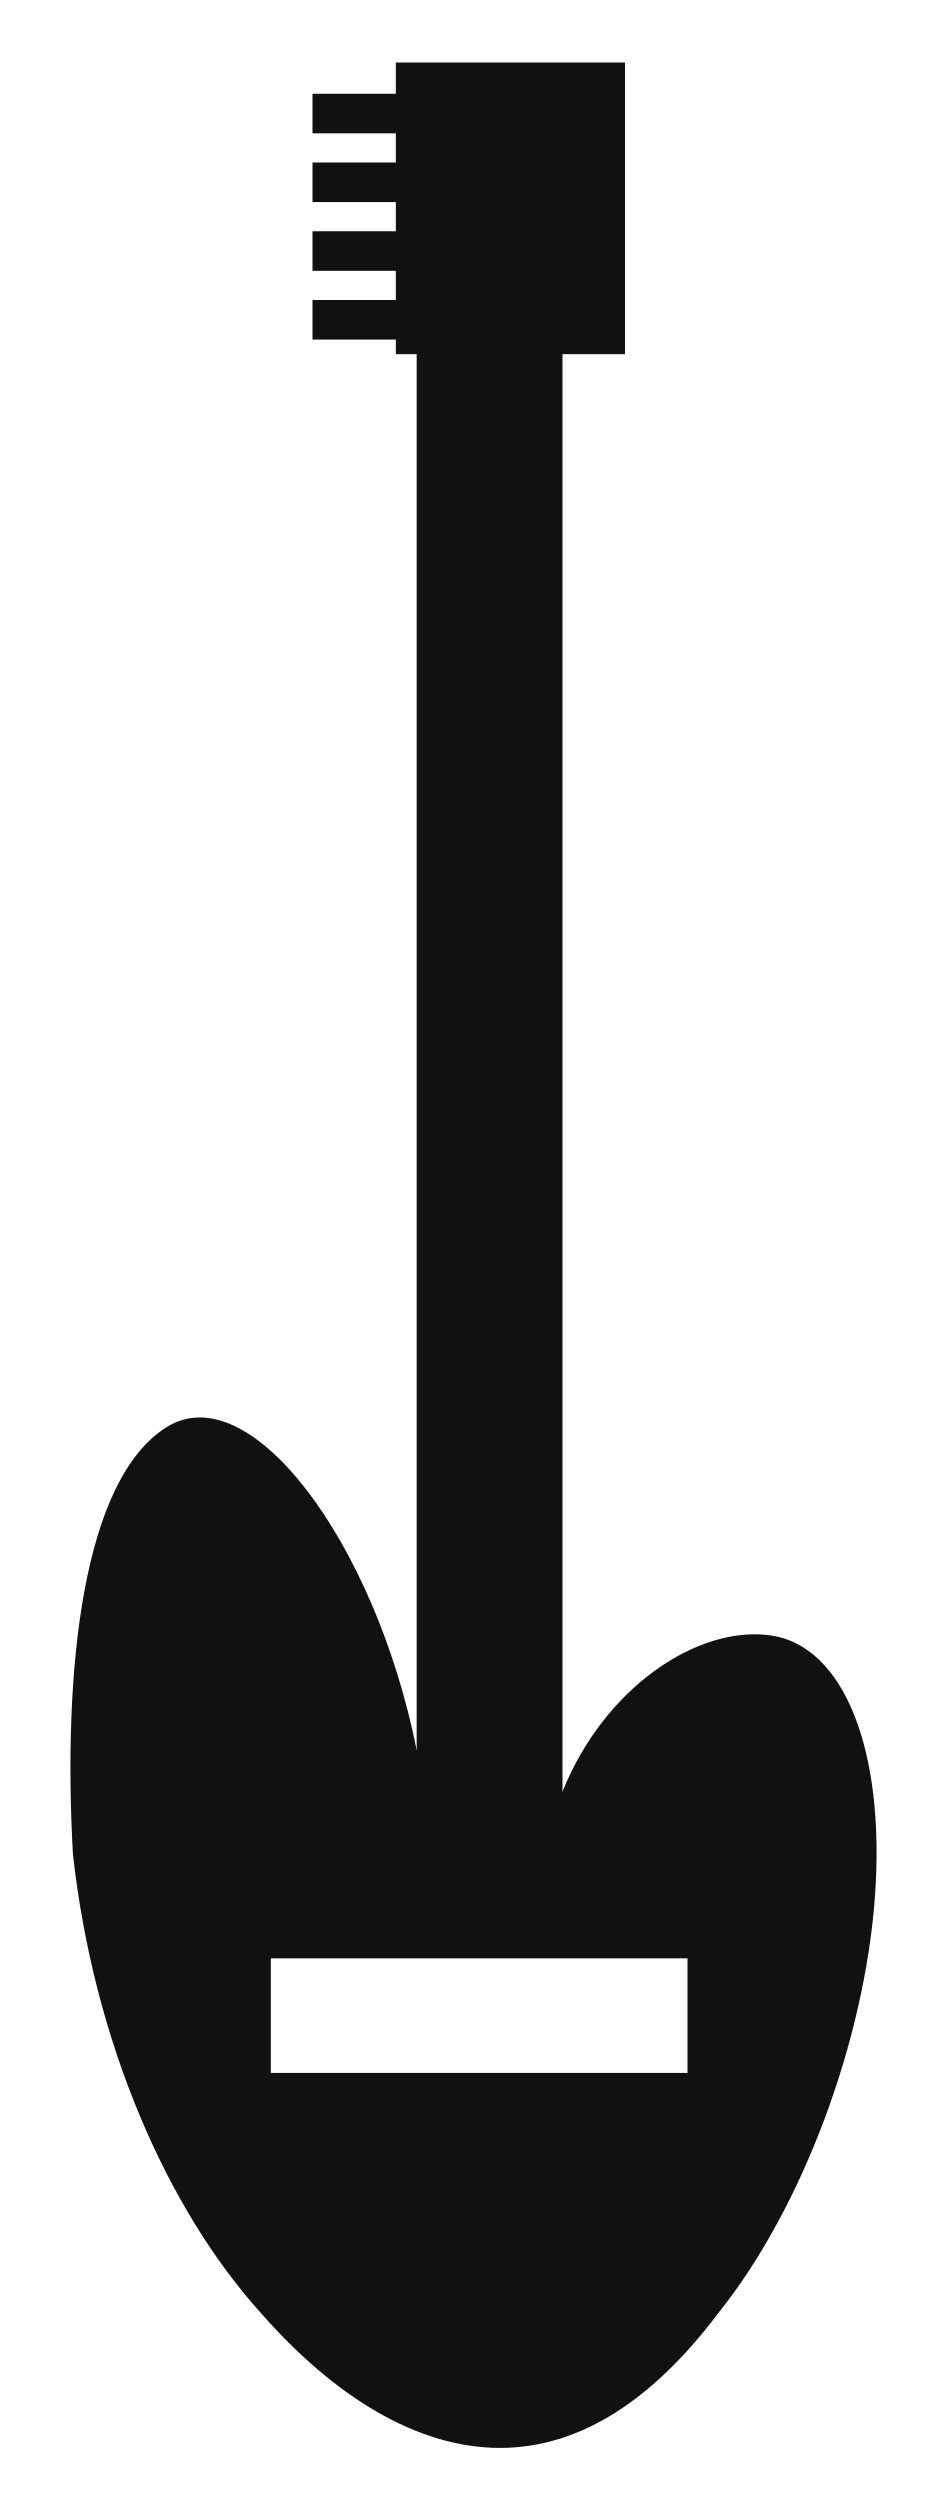
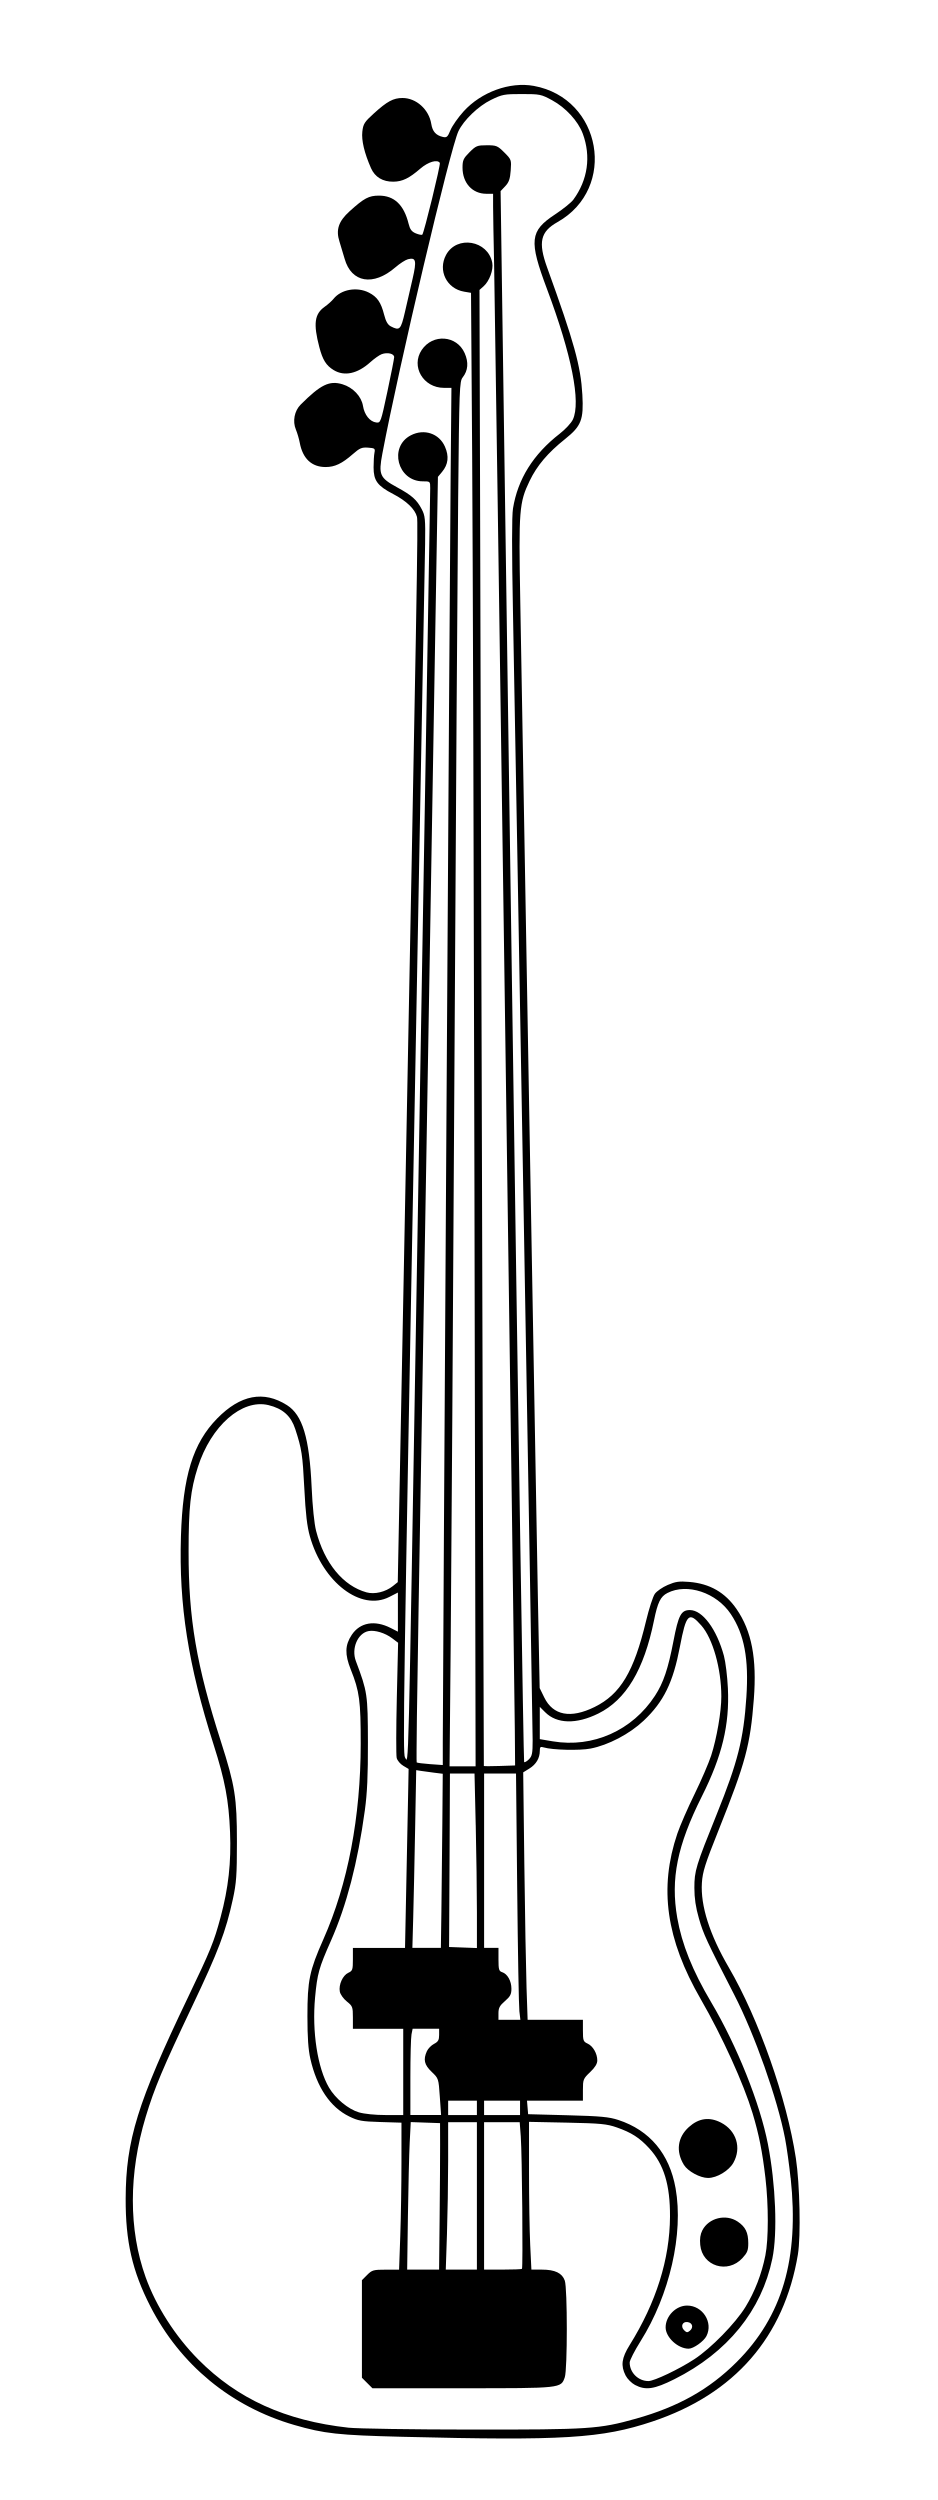
- <svg xmlns="http://www.w3.org/2000/svg" viewBox="0 0 45 120" width="45" height="120">
-   <path fill="#111111" stroke="none" d="M20 84 C18 74 12 66 8 68.5 C4 71 3 80 3.5 89 C4.5 98 8 106 12.5 111 C16 115 20 117.5 24 117.5 C28 117.5 31.5 115 34.5 111 C38.5 106 41.5 98 42 91 C42.5 84 40.5 79 37 78.5 C33.5 78 29 81 27 86 Z M13 94 L33 94 L33 99.5 L13 99.5 Z" />
-   <path fill="#111111" stroke="none" d="M20 16 L27 16 L27 92 L20 92 Z" />
-   <path fill="#111111" stroke="none" d="M19 3 L30 3 L30 17 L19 17 Z M15 4.5 L19 4.5 L19 6.4 L15 6.4 Z M15 7.8 L19 7.8 L19 9.7 L15 9.7 Z M15 11.1 L19 11.1 L19 13 L15 13 Z M15 14.4 L19 14.4 L19 16.3 L15 16.3 Z" />
+ <svg xmlns="http://www.w3.org/2000/svg" viewBox="0 0 45 120" width="45" height="120" version="1.1" id="svg3" xml:space="preserve">
+   <defs id="defs3" />
+   <path style="fill:#000000" d="m 38.3,108.208 c -0.66,3.971 -3.036,6.703 -6.977,8.022 -2.439,0.816 -4.284,0.929 -12.011,0.736 -3.089,-0.077 -3.741,-0.149 -5.189,-0.568 -3.035,-0.879 -5.473,-2.89 -6.909,-5.698 -0.865,-1.691 -1.189,-3.107 -1.182,-5.165 0.009,-2.804 0.566,-4.603 2.991,-9.662 1.092,-2.278 1.244,-2.652 1.565,-3.846 0.377,-1.401 0.514,-2.63 0.454,-4.091 -0.062,-1.523 -0.24,-2.471 -0.786,-4.184 -1.224,-3.841 -1.673,-6.7 -1.571,-10.007 0.09,-2.893 0.574,-4.468 1.74,-5.659 1.114,-1.137 2.229,-1.35 3.35,-0.639 0.746,0.473 1.076,1.568 1.183,3.926 0.043,0.95 0.127,1.77 0.216,2.114 0.4,1.546 1.295,2.636 2.421,2.947 0.385,0.106 0.911,-0.02 1.262,-0.302 l 0.236,-0.19 0.301,-15.526 c 0.624,-32.23 0.679,-35.373 0.621,-35.605 -0.093,-0.372 -0.503,-0.765 -1.141,-1.097 -0.759,-0.394 -0.942,-0.643 -0.942,-1.281 9.3e-5,-0.269 0.019,-0.587 0.043,-0.705 0.04,-0.199 0.015,-0.218 -0.307,-0.241 -0.302,-0.022 -0.402,0.021 -0.733,0.311 -0.52,0.456 -0.866,0.621 -1.307,0.62 -0.669,-5.81e-4 -1.097,-0.404 -1.24,-1.167 -0.035,-0.188 -0.119,-0.473 -0.186,-0.633 -0.166,-0.398 -0.071,-0.896 0.229,-1.196 0.966,-0.965 1.377,-1.165 2.007,-0.977 0.504,0.151 0.911,0.58 0.985,1.039 0.068,0.428 0.332,0.758 0.636,0.795 0.21,0.026 0.219,8.02e-4 0.536,-1.483 0.177,-0.83 0.323,-1.573 0.325,-1.651 0.004,-0.17 -0.321,-0.248 -0.601,-0.144 -0.11,0.041 -0.353,0.213 -0.541,0.382 -0.618,0.558 -1.248,0.695 -1.762,0.381 -0.361,-0.22 -0.528,-0.487 -0.688,-1.099 -0.296,-1.13 -0.233,-1.596 0.264,-1.946 0.148,-0.104 0.336,-0.273 0.418,-0.375 0.365,-0.456 1.126,-0.59 1.696,-0.299 0.4,0.204 0.581,0.466 0.732,1.061 0.082,0.322 0.175,0.484 0.322,0.56 0.425,0.219 0.481,0.162 0.677,-0.689 0.101,-0.439 0.267,-1.158 0.368,-1.598 0.201,-0.875 0.164,-1.033 -0.223,-0.936 -0.119,0.03 -0.392,0.205 -0.605,0.39 -1.057,0.915 -2.11,0.738 -2.434,-0.409 -0.076,-0.269 -0.187,-0.638 -0.246,-0.821 -0.185,-0.57 -0.05,-0.979 0.483,-1.461 0.701,-0.634 0.922,-0.751 1.411,-0.752 0.732,-5.456e-4 1.196,0.44 1.421,1.348 0.068,0.275 0.147,0.381 0.349,0.465 0.144,0.059 0.283,0.086 0.31,0.059 0.083,-0.083 0.886,-3.369 0.841,-3.442 -0.114,-0.184 -0.559,-0.052 -0.94,0.277 -0.533,0.461 -0.854,0.617 -1.282,0.624 -0.515,0.008 -0.892,-0.219 -1.082,-0.65 -0.32,-0.729 -0.463,-1.332 -0.416,-1.754 0.042,-0.368 0.099,-0.46 0.551,-0.87 0.644,-0.585 0.936,-0.742 1.378,-0.743 0.659,-8.258e-4 1.27,0.55 1.381,1.247 0.057,0.359 0.22,0.543 0.549,0.621 0.191,0.045 0.234,0.008 0.371,-0.324 0.085,-0.206 0.369,-0.611 0.63,-0.9 0.844,-0.932 2.223,-1.434 3.369,-1.225 3.265,0.595 4.02,4.915 1.141,6.536 -0.825,0.464 -0.939,0.966 -0.499,2.183 1.295,3.579 1.612,4.723 1.69,6.102 0.068,1.205 -0.05,1.508 -0.829,2.13 -0.829,0.661 -1.349,1.275 -1.701,2.007 -0.503,1.046 -0.53,1.389 -0.45,5.764 0.039,2.135 0.226,12.811 0.416,23.724 0.19,10.913 0.383,21.78 0.43,24.15 l 0.085,4.308 0.221,0.452 c 0.423,0.864 1.265,1.024 2.415,0.457 1.241,-0.611 1.887,-1.692 2.47,-4.127 0.141,-0.589 0.331,-1.176 0.422,-1.304 0.091,-0.128 0.369,-0.32 0.619,-0.427 0.377,-0.162 0.551,-0.187 1.035,-0.146 0.986,0.083 1.717,0.503 2.269,1.304 0.726,1.054 0.979,2.371 0.829,4.316 -0.171,2.22 -0.392,3.042 -1.694,6.301 -0.648,1.621 -0.764,1.989 -0.799,2.524 -0.07,1.095 0.37,2.481 1.291,4.061 1.441,2.473 2.786,6.3 3.22,9.158 0.19,1.256 0.242,3.738 0.097,4.615 z m -0.352,-3.666 c -0.069,-0.641 -0.187,-1.491 -0.264,-1.89 -0.364,-1.9 -1.457,-4.993 -2.443,-6.909 -1.326,-2.579 -1.478,-2.908 -1.692,-3.654 -0.155,-0.54 -0.219,-0.972 -0.219,-1.473 0,-0.816 0.071,-1.05 1.077,-3.542 1.006,-2.493 1.284,-3.592 1.419,-5.617 0.122,-1.83 -0.097,-3.003 -0.745,-3.978 -0.685,-1.033 -2.1,-1.504 -3.046,-1.015 -0.332,0.172 -0.466,0.446 -0.643,1.317 -0.482,2.37 -1.345,3.812 -2.675,4.47 -1.055,0.521 -1.987,0.498 -2.548,-0.063 l -0.259,-0.259 v 0.775 0.775 l 0.623,0.105 c 1.926,0.325 3.82,-0.519 4.906,-2.187 0.406,-0.623 0.631,-1.292 0.888,-2.631 0.238,-1.242 0.366,-1.483 0.788,-1.483 0.605,0 1.286,0.916 1.634,2.2 0.077,0.285 0.163,0.983 0.19,1.553 0.083,1.756 -0.275,3.246 -1.251,5.192 -1.181,2.357 -1.506,3.958 -1.18,5.827 0.221,1.27 0.732,2.539 1.633,4.061 1.236,2.087 2.339,4.847 2.718,6.797 0.376,1.937 0.467,4.271 0.215,5.494 -0.515,2.498 -2.156,4.519 -4.706,5.796 -0.965,0.483 -1.378,0.543 -1.887,0.275 -0.165,-0.087 -0.368,-0.291 -0.451,-0.453 -0.243,-0.474 -0.194,-0.841 0.195,-1.465 1.272,-2.042 1.925,-4.12 1.935,-6.162 0.008,-1.527 -0.294,-2.515 -1.001,-3.284 -0.464,-0.504 -0.851,-0.752 -1.554,-0.998 -0.479,-0.167 -0.771,-0.195 -2.379,-0.229 l -1.833,-0.038 v 2.368 c 0,1.303 0.025,2.899 0.057,3.547 l 0.057,1.178 h 0.509 c 0.624,0 0.968,0.166 1.094,0.528 0.129,0.371 0.129,4.267 0,4.638 -0.186,0.532 -0.143,0.528 -4.91,0.528 h -4.324 l -0.252,-0.252 -0.252,-0.252 v -2.342 -2.342 l 0.252,-0.252 c 0.233,-0.233 0.3,-0.252 0.892,-0.252 h 0.64 l 0.057,-1.618 c 0.031,-0.89 0.057,-2.477 0.057,-3.528 l 2.44e-4,-1.91 -1.014,-0.031 c -0.898,-0.027 -1.069,-0.058 -1.5,-0.27 -0.908,-0.446 -1.547,-1.395 -1.858,-2.76 -0.101,-0.444 -0.142,-1.034 -0.142,-2.048 9.1e-5,-1.716 0.098,-2.188 0.768,-3.698 1.171,-2.638 1.787,-5.865 1.79,-9.372 0.002,-2.072 -0.059,-2.526 -0.476,-3.568 -0.294,-0.735 -0.282,-1.176 0.045,-1.667 0.4,-0.599 1.101,-0.722 1.871,-0.33 l 0.345,0.176 0,-0.939 0,-0.939 -0.41,0.21 c -1.364,0.7 -3.189,-0.692 -3.815,-2.909 -0.134,-0.474 -0.205,-1.083 -0.266,-2.282 -0.085,-1.653 -0.122,-1.9 -0.437,-2.869 -0.204,-0.628 -0.601,-0.982 -1.286,-1.147 -1.275,-0.306 -2.756,0.995 -3.389,2.977 -0.353,1.106 -0.443,1.928 -0.444,4.055 -0.002,3.241 0.373,5.439 1.556,9.131 0.671,2.096 0.764,2.68 0.764,4.801 0,1.604 -0.026,1.976 -0.195,2.75 -0.34,1.562 -0.692,2.49 -1.953,5.143 -1.414,2.977 -1.812,3.923 -2.23,5.305 -0.822,2.721 -0.823,5.416 -0.004,7.698 0.501,1.396 1.426,2.84 2.529,3.952 1.879,1.893 4.177,2.936 7.207,3.272 0.427,0.047 3.092,0.088 5.921,0.09 5.651,0.005 6.109,-0.026 7.871,-0.52 2.04,-0.573 3.521,-1.405 4.838,-2.718 2.195,-2.189 3.01,-4.967 2.595,-8.841 z m -1.207,-8.2e-4 c -0.148,-1.265 -0.313,-2.094 -0.617,-3.105 -0.428,-1.422 -1.461,-3.696 -2.484,-5.468 -1.669,-2.89 -2.015,-5.34 -1.127,-7.957 0.127,-0.374 0.497,-1.223 0.822,-1.887 0.325,-0.664 0.685,-1.5 0.801,-1.857 0.268,-0.83 0.489,-2.112 0.488,-2.838 -0.002,-1.333 -0.41,-2.782 -0.961,-3.407 -0.6,-0.682 -0.727,-0.557 -1.027,1.017 -0.329,1.726 -0.778,2.643 -1.741,3.554 -0.671,0.635 -1.7,1.175 -2.55,1.338 -0.529,0.102 -1.826,0.07 -2.24,-0.054 -0.166,-0.05 -0.194,-0.026 -0.194,0.163 0,0.349 -0.177,0.65 -0.5,0.849 l -0.297,0.184 0.054,4.408 c 0.03,2.424 0.078,5.097 0.106,5.939 l 0.052,1.531 h 1.327 1.327 v 0.519 c 0,0.474 0.019,0.528 0.222,0.621 0.26,0.118 0.468,0.479 0.468,0.81 0,0.16 -0.108,0.336 -0.345,0.562 -0.328,0.312 -0.345,0.354 -0.345,0.849 v 0.521 h -1.342 -1.342 l 0.027,0.324 0.027,0.324 1.898,0.051 c 1.588,0.042 1.986,0.08 2.434,0.227 1.509,0.497 2.45,1.621 2.746,3.277 0.389,2.182 -0.285,5.122 -1.683,7.345 -0.286,0.455 -0.52,0.914 -0.52,1.019 0,0.485 0.41,0.891 0.9,0.891 0.276,0 1.472,-0.57 2.206,-1.051 0.797,-0.522 1.967,-1.718 2.452,-2.507 0.446,-0.725 0.778,-1.583 0.955,-2.475 0.154,-0.773 0.155,-2.415 0.003,-3.717 z m -1.103,3.846 c -0.709,0.772 -1.929,0.393 -2.027,-0.631 -0.028,-0.294 0.003,-0.51 0.102,-0.702 0.308,-0.596 1.13,-0.798 1.695,-0.418 0.374,0.252 0.507,0.522 0.509,1.034 0.001,0.345 -0.044,0.46 -0.279,0.716 z m -0.433,-4.578 c -0.216,0.385 -0.794,0.733 -1.219,0.733 -0.383,0 -0.972,-0.321 -1.161,-0.632 -0.393,-0.648 -0.304,-1.319 0.24,-1.811 0.475,-0.429 0.985,-0.5 1.54,-0.215 0.741,0.381 0.999,1.21 0.599,1.925 z m -1.295,8.322 c -0.128,0.254 -0.625,0.606 -0.854,0.606 -0.516,0 -1.105,-0.545 -1.106,-1.022 -8.66e-4,-0.544 0.495,-1.048 1.031,-1.048 0.748,0 1.261,0.808 0.929,1.464 z m -0.905,-0.672 c -0.248,-0.035 -0.351,0.209 -0.166,0.394 0.115,0.115 0.159,0.118 0.274,0.023 0.187,-0.155 0.128,-0.383 -0.108,-0.416 z M 27.971,6.412 C 27.75,5.814 27.154,5.165 26.5,4.811 25.976,4.527 25.916,4.514 25.048,4.514 c -0.847,0 -0.943,0.018 -1.48,0.281 -0.611,0.299 -1.312,0.973 -1.564,1.504 -0.389,0.82 -2.864,11.312 -3.65,15.472 -0.192,1.017 -0.129,1.164 0.698,1.616 0.722,0.394 0.951,0.598 1.191,1.055 0.164,0.313 0.179,0.469 0.162,1.682 -0.011,0.735 -0.229,12.459 -0.485,26.053 -0.547,29.02 -0.591,32.004 -0.482,32.175 0.182,0.286 0.148,1.672 0.567,-23.031 0.119,-6.998 0.312,-18.315 0.43,-25.147 0.118,-6.832 0.214,-12.568 0.215,-12.746 3.85e-4,-0.322 -0.002,-0.324 -0.356,-0.324 -1.213,0 -1.643,-1.657 -0.573,-2.21 0.636,-0.329 1.356,-0.09 1.635,0.543 0.205,0.464 0.161,0.855 -0.136,1.212 l -0.2,0.24 -0.144,8.454 c -0.079,4.65 -0.259,15.248 -0.4,23.551 -0.141,8.303 -0.314,18.374 -0.385,22.38 -0.071,4.006 -0.112,7.301 -0.09,7.322 0.022,0.022 0.312,0.059 0.646,0.083 l 0.607,0.043 -2.37e-4,-1.112 c -4.33e-4,-2.034 0.336,-56.338 0.376,-60.701 l 0.039,-4.292 h -0.36 c -0.993,0 -1.597,-1.031 -1.066,-1.82 0.532,-0.79 1.682,-0.705 2.061,0.153 0.196,0.443 0.164,0.835 -0.095,1.165 -0.153,0.194 -0.164,0.512 -0.217,5.81 -0.03,3.083 -0.111,15.31 -0.178,27.172 -0.068,11.862 -0.148,24.294 -0.179,27.627 l -0.056,6.06 h 0.625 l 0.625,0 -0.055,-27.584 c -0.03,-15.171 -0.08,-31.085 -0.11,-35.364 l -0.055,-7.78 -0.331,-0.056 c -0.838,-0.142 -1.269,-1.015 -0.868,-1.762 0.514,-0.959 2.017,-0.703 2.219,0.378 0.063,0.335 -0.139,0.879 -0.418,1.127 l -0.195,0.173 0.099,35.413 c 0.054,19.477 0.104,35.424 0.11,35.438 0.006,0.014 0.346,0.014 0.756,0 l 0.744,-0.025 -0.013,-1.682 c -0.022,-2.889 -0.944,-68.077 -0.994,-70.351 -0.026,-1.186 -0.048,-2.438 -0.049,-2.782 l -7.06e-4,-0.625 -0.324,-3.225e-4 c -0.672,-6.702e-4 -1.143,-0.518 -1.143,-1.256 0,-0.353 0.042,-0.444 0.335,-0.738 0.311,-0.311 0.37,-0.335 0.83,-0.335 0.462,0 0.517,0.023 0.84,0.345 0.339,0.339 0.345,0.355 0.308,0.863 -0.029,0.407 -0.085,0.568 -0.261,0.755 l -0.224,0.237 0.54,37.678 c 0.297,20.723 0.562,37.701 0.589,37.728 0.027,0.027 0.13,-0.032 0.229,-0.131 0.154,-0.154 0.18,-0.285 0.18,-0.909 0,-0.783 -0.804,-46.861 -0.945,-54.186 -0.057,-2.932 -0.056,-4.585 0.001,-4.942 0.228,-1.416 0.971,-2.604 2.248,-3.596 0.266,-0.207 0.548,-0.51 0.625,-0.674 0.395,-0.833 -0.055,-3.106 -1.24,-6.267 -0.874,-2.33 -0.825,-2.783 0.384,-3.58 0.382,-0.252 0.777,-0.57 0.878,-0.706 0.696,-0.946 0.859,-2.08 0.454,-3.176 z M 24.999,102.579 l -0.053,-0.712 h -0.855 -0.855 v 3.537 3.537 h 0.891 c 0.49,0 0.908,-0.016 0.927,-0.036 0.054,-0.054 0.006,-5.505 -0.056,-6.326 z m -0.9,-1.747 h -0.863 v 0.345 0.345 h 0.863 0.863 v -0.345 -0.345 z m 0.726,-10.201 -0.056,-5.5 h -0.766 -0.766 v 4.184 4.184 h 0.345 0.345 v 0.555 c 0,0.482 0.023,0.562 0.175,0.61 0.255,0.081 0.446,0.422 0.446,0.795 0,0.266 -0.056,0.374 -0.311,0.593 -0.251,0.217 -0.311,0.329 -0.311,0.583 v 0.314 h 0.526 0.526 l -0.048,-0.41 c -0.027,-0.225 -0.074,-2.885 -0.105,-5.909 z m -2.624,11.236 h -0.69 v 1.841 c 0,1.012 -0.026,2.604 -0.057,3.537 l -0.057,1.696 h 0.747 0.747 v -3.537 -3.537 z m 0,-1.035 h -0.69 v 0.345 0.345 h 0.69 0.69 v -0.345 -0.345 z m 0.633,-13.228 -0.057,-2.473 h -0.59 -0.59 l -0.017,3.839 c -0.009,2.111 -0.019,3.984 -0.022,4.162 l -0.004,0.324 0.669,0.025 0.669,0.025 v -1.715 c 0,-0.943 -0.026,-2.828 -0.057,-4.188 z m -1.992,-2.514 c -0.225,-0.028 -0.512,-0.068 -0.637,-0.087 l -0.227,-0.036 -0.052,2.821 c -0.029,1.552 -0.07,3.471 -0.092,4.266 l -0.04,1.445 h 0.684 0.684 l 0.025,-1.747 c 0.014,-0.961 0.034,-2.841 0.045,-4.179 l 0.02,-2.432 z m -0.423,16.795 -0.703,-0.025 -0.05,0.974 c -0.027,0.536 -0.066,2.129 -0.086,3.54 l -0.036,2.566 h 0.766 0.766 l 0.026,-2.48 c 0.014,-1.364 0.024,-2.946 0.023,-3.515 l -0.003,-1.035 z m 0.301,-2.437 c -0.355,-0.337 -0.412,-0.588 -0.229,-0.992 0.057,-0.124 0.212,-0.283 0.345,-0.351 0.195,-0.101 0.242,-0.184 0.242,-0.425 v -0.3 h -0.636 -0.636 l -0.054,0.27 c -0.03,0.148 -0.054,1.08 -0.054,2.07 v 1.801 h 0.737 0.737 l -0.061,-0.879 c -0.06,-0.877 -0.061,-0.879 -0.392,-1.194 z M 19.355,84.757 c -0.142,-0.084 -0.283,-0.253 -0.314,-0.375 -0.031,-0.122 -0.028,-1.417 0.006,-2.876 l 0.062,-2.653 -0.287,-0.217 c -0.338,-0.255 -0.824,-0.403 -1.132,-0.344 -0.522,0.1 -0.834,0.837 -0.609,1.437 0.556,1.481 0.573,1.591 0.579,3.893 0.004,1.613 -0.033,2.439 -0.148,3.278 -0.344,2.517 -0.875,4.56 -1.626,6.254 -0.58,1.308 -0.655,1.577 -0.762,2.722 -0.153,1.64 0.117,3.387 0.669,4.33 0.307,0.525 0.923,1.035 1.434,1.187 0.257,0.076 0.781,0.129 1.281,0.129 h 0.847 V 99.452 97.381 H 18.146 16.939 l -3e-6,-0.539 c -2e-6,-0.509 -0.016,-0.552 -0.291,-0.771 -0.161,-0.128 -0.312,-0.341 -0.337,-0.474 -0.063,-0.33 0.141,-0.781 0.408,-0.903 0.202,-0.092 0.22,-0.145 0.22,-0.647 v -0.547 h 1.251 1.251 l 0.012,-0.582 c 0.047,-2.294 0.131,-6.425 0.144,-7.142 l 0.016,-0.866 z" id="path3" />
</svg>
